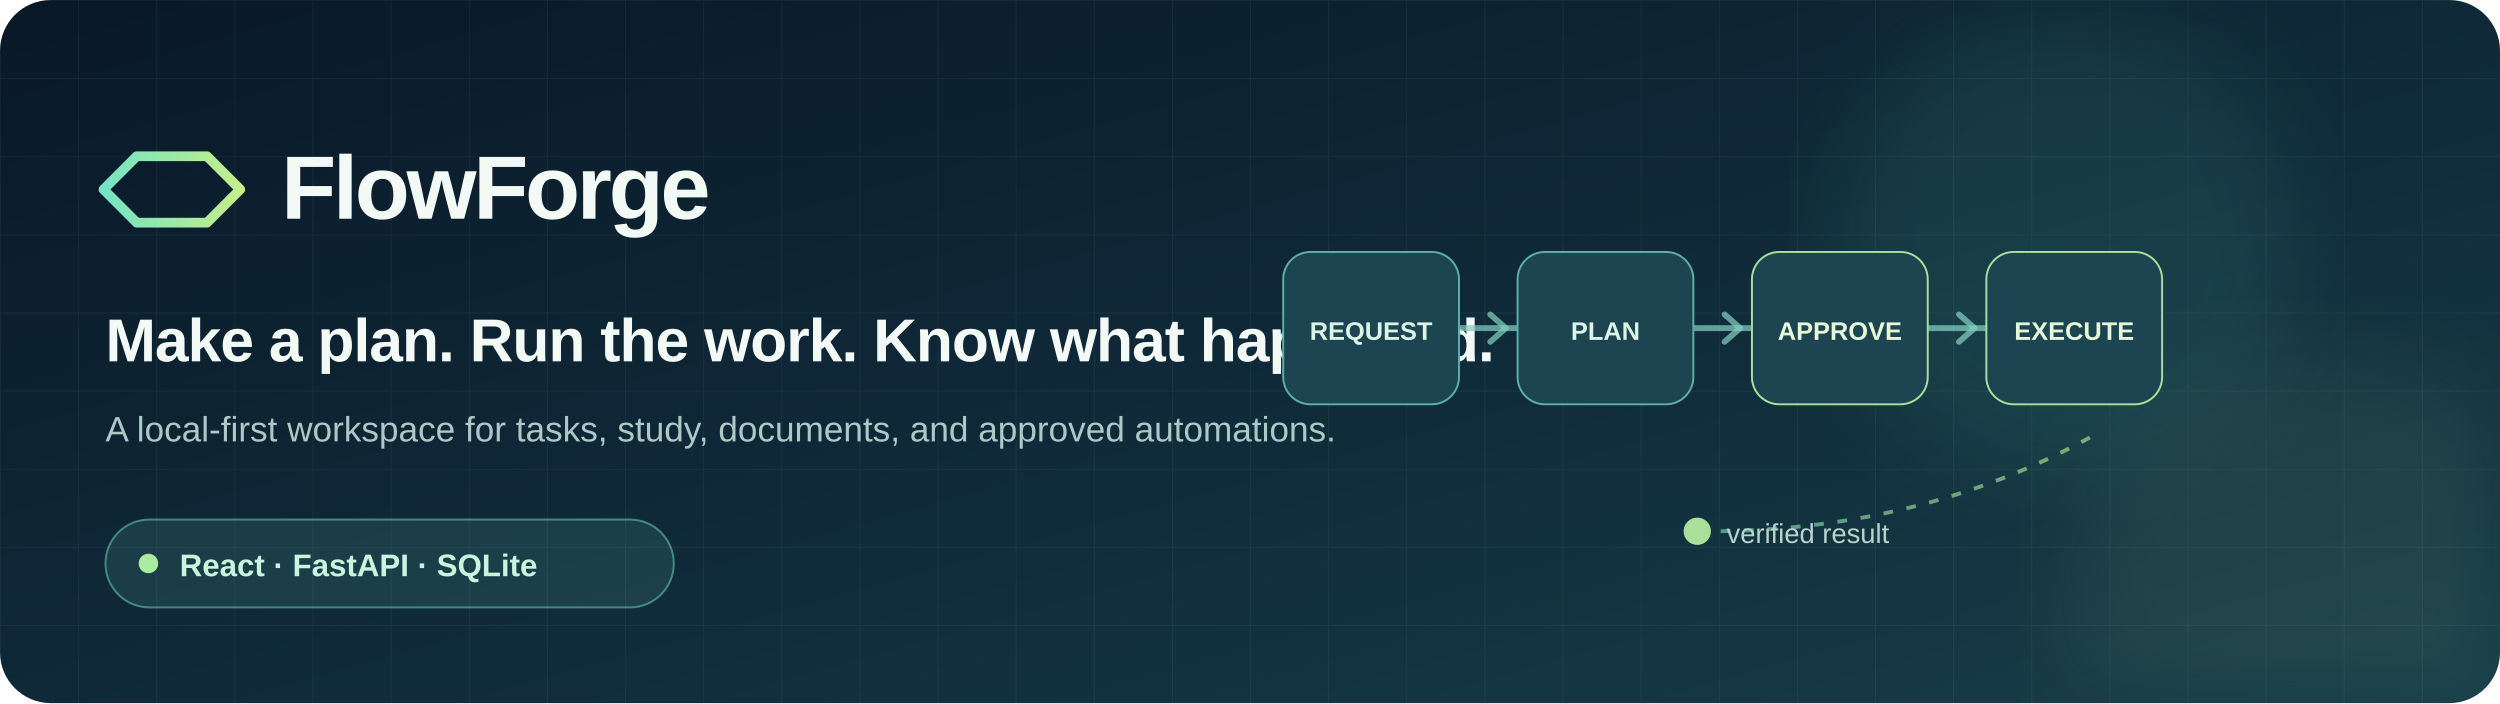
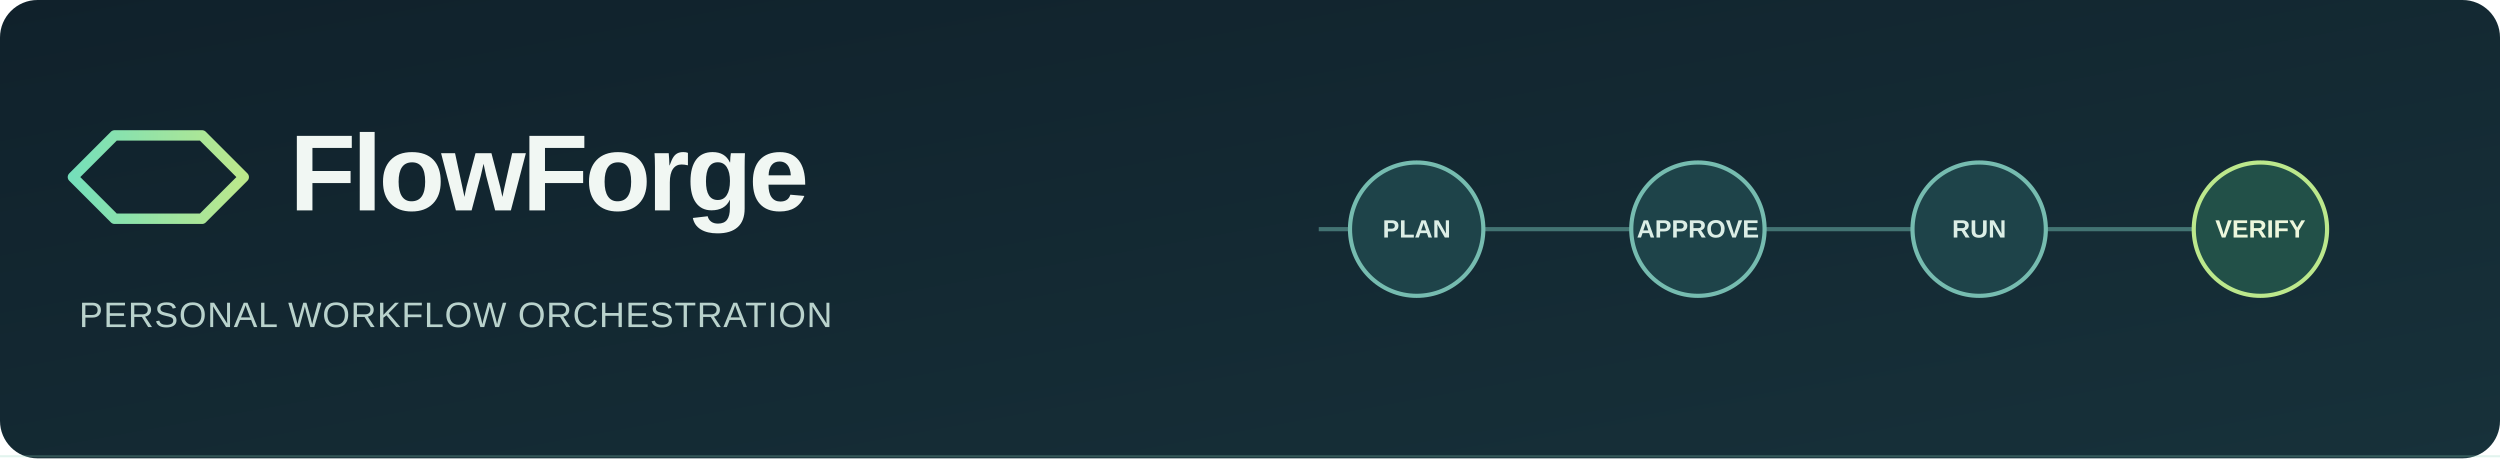
- <svg xmlns="http://www.w3.org/2000/svg" width="1280" height="360" viewBox="0 0 1280 360" role="img" aria-labelledby="title desc">
+ <svg xmlns="http://www.w3.org/2000/svg" width="1200" height="220" viewBox="0 0 1200 220" role="img" aria-labelledby="title desc">
  <defs>
-     <linearGradient id="background" x1="0" y1="0" x2="1" y2="1">
-       <stop offset="0" stop-color="#091827" />
-       <stop offset="0.56" stop-color="#102b3a" />
-       <stop offset="1" stop-color="#173e49" />
+     <linearGradient id="surface" x1="0" y1="0" x2="1" y2="1">
+       <stop offset="0" stop-color="#10212b" />
+       <stop offset="1" stop-color="#17313a" />
    </linearGradient>
    <linearGradient id="accent" x1="0" y1="0" x2="1" y2="0">
-       <stop offset="0" stop-color="#75e3c4" />
-       <stop offset="1" stop-color="#c4ef8a" />
+       <stop offset="0" stop-color="#75dfba" />
+       <stop offset="1" stop-color="#bce88c" />
    </linearGradient>
-     <pattern id="grid" width="40" height="40" patternUnits="userSpaceOnUse">
-       <path d="M40 0H0V40" fill="none" stroke="#96c5bc" stroke-opacity=".07" />
-     </pattern>
-     <filter id="glow">
-       <feGaussianBlur stdDeviation="22" />
-     </filter>
  </defs>
-   <rect width="1280" height="360" rx="26" fill="url(#background)" />
-   <rect width="1280" height="360" rx="26" fill="url(#grid)" />
-   <circle cx="1058" cy="125" r="118" fill="#59d9b9" opacity=".1" filter="url(#glow)" />
-   <circle cx="1190" cy="310" r="130" fill="#c4ef8a" opacity=".07" filter="url(#glow)" />
-   <path d="M70 80h36l17 17-17 17H70L53 97z" fill="none" stroke="url(#accent)" stroke-width="5" stroke-linejoin="round" />
-   <path d="M74 97h28" stroke="url(#accent)" stroke-width="5" stroke-linecap="round" />
-   <text x="144" y="112" fill="#f3faf5" font-family="Segoe UI, Arial, sans-serif" font-size="46" font-weight="700" letter-spacing="-1.6">FlowForge</text>
-   <text x="54" y="185" fill="#f3faf5" font-family="Segoe UI, Arial, sans-serif" font-size="31" font-weight="600" letter-spacing="-.5">Make a plan. Run the work. Know what happened.</text>
-   <text x="54" y="226" fill="#acc9c6" font-family="Segoe UI, Arial, sans-serif" font-size="18">A local-first workspace for tasks, study, documents, and approved automations.</text>
-   <rect x="54" y="266" width="291" height="45" rx="22.5" fill="#75e3c4" fill-opacity=".12" stroke="#75e3c4" stroke-opacity=".5" />
-   <circle cx="76" cy="288.5" r="5" fill="#a9eb9f" />
-   <text x="92" y="295" fill="#c8f5dd" font-family="Segoe UI, Arial, sans-serif" font-size="16" font-weight="600">React  ·  FastAPI  ·  SQLite</text>
-   <g stroke="#83cfc0" stroke-opacity=".72" stroke-width="3" fill="none" stroke-linecap="round">
-     <path d="M747 168h48" />
-     <path d="M867 168h48" />
-     <path d="M987 168h48" />
-     <path d="M771 168l-8-7m8 7-8 7" />
-     <path d="M891 168l-8-7m8 7-8 7" />
-     <path d="M1011 168l-8-7m8 7-8 7" />
+   <rect width="1200" height="220" rx="18" fill="url(#surface)" />
+   <path d="M0 219h1200" stroke="#8dd4bc" stroke-opacity=".25" />
+   <path d="M55 65h42l20 20-20 20H55L35 85z" fill="none" stroke="url(#accent)" stroke-width="5" stroke-linejoin="round" />
+   <path d="M58 85h35" stroke="url(#accent)" stroke-width="5" stroke-linecap="round" />
+   <text x="139" y="101" fill="#f1f7f3" font-family="Segoe UI, Arial, sans-serif" font-size="52" font-weight="700" letter-spacing="-1.7">FlowForge</text>
+   <text x="38" y="157" fill="#b9d2cc" font-family="Segoe UI, Arial, sans-serif" font-size="17" letter-spacing=".4">PERSONAL WORKFLOW ORCHESTRATION</text>
+   <path d="M633 110h480" stroke="#5d9b96" stroke-width="2" stroke-opacity=".65" />
+   <g font-family="Segoe UI, Arial, sans-serif" font-size="12" font-weight="600" text-anchor="middle">
+     <circle cx="680" cy="110" r="32" fill="#1e4349" stroke="#76bcb0" stroke-width="2" />
+     <text x="680" y="114" fill="#dceee6">PLAN</text>
+     <circle cx="815" cy="110" r="32" fill="#1e4349" stroke="#76bcb0" stroke-width="2" />
+     <text x="815" y="114" fill="#dceee6">APPROVE</text>
+     <circle cx="950" cy="110" r="32" fill="#1e4349" stroke="#76bcb0" stroke-width="2" />
+     <text x="950" y="114" fill="#dceee6">RUN</text>
+     <circle cx="1085" cy="110" r="32" fill="#225048" stroke="#bce88c" stroke-width="2" />
+     <text x="1085" y="114" fill="#edf7dc">VERIFY</text>
  </g>
-   <g font-family="Segoe UI, Arial, sans-serif" text-anchor="middle" font-size="13" font-weight="600">
-     <rect x="657" y="129" width="90" height="78" rx="14" fill="#1c4551" stroke="#5faeaa" />
-     <text x="702" y="174" fill="#dcf3e8">REQUEST</text>
-     <rect x="777" y="129" width="90" height="78" rx="14" fill="#1c4551" stroke="#5faeaa" />
-     <text x="822" y="174" fill="#dcf3e8">PLAN</text>
-     <rect x="897" y="129" width="90" height="78" rx="14" fill="#1c4551" stroke="#a9df99" />
-     <text x="942" y="174" fill="#e6f8d9">APPROVE</text>
-     <rect x="1017" y="129" width="90" height="78" rx="14" fill="#1c4551" stroke="#a9df99" />
-     <text x="1062" y="174" fill="#e6f8d9">EXECUTE</text>
-   </g>
-   <path d="M1070 224q-89 49-201 48" fill="none" stroke="url(#accent)" stroke-width="2" stroke-opacity=".6" stroke-dasharray="5 7" />
-   <circle cx="869" cy="272" r="7" fill="#a9df99" />
-   <text x="884" y="278" fill="#b8d5cd" font-family="Segoe UI, Arial, sans-serif" font-size="14">verified result</text>
</svg>
